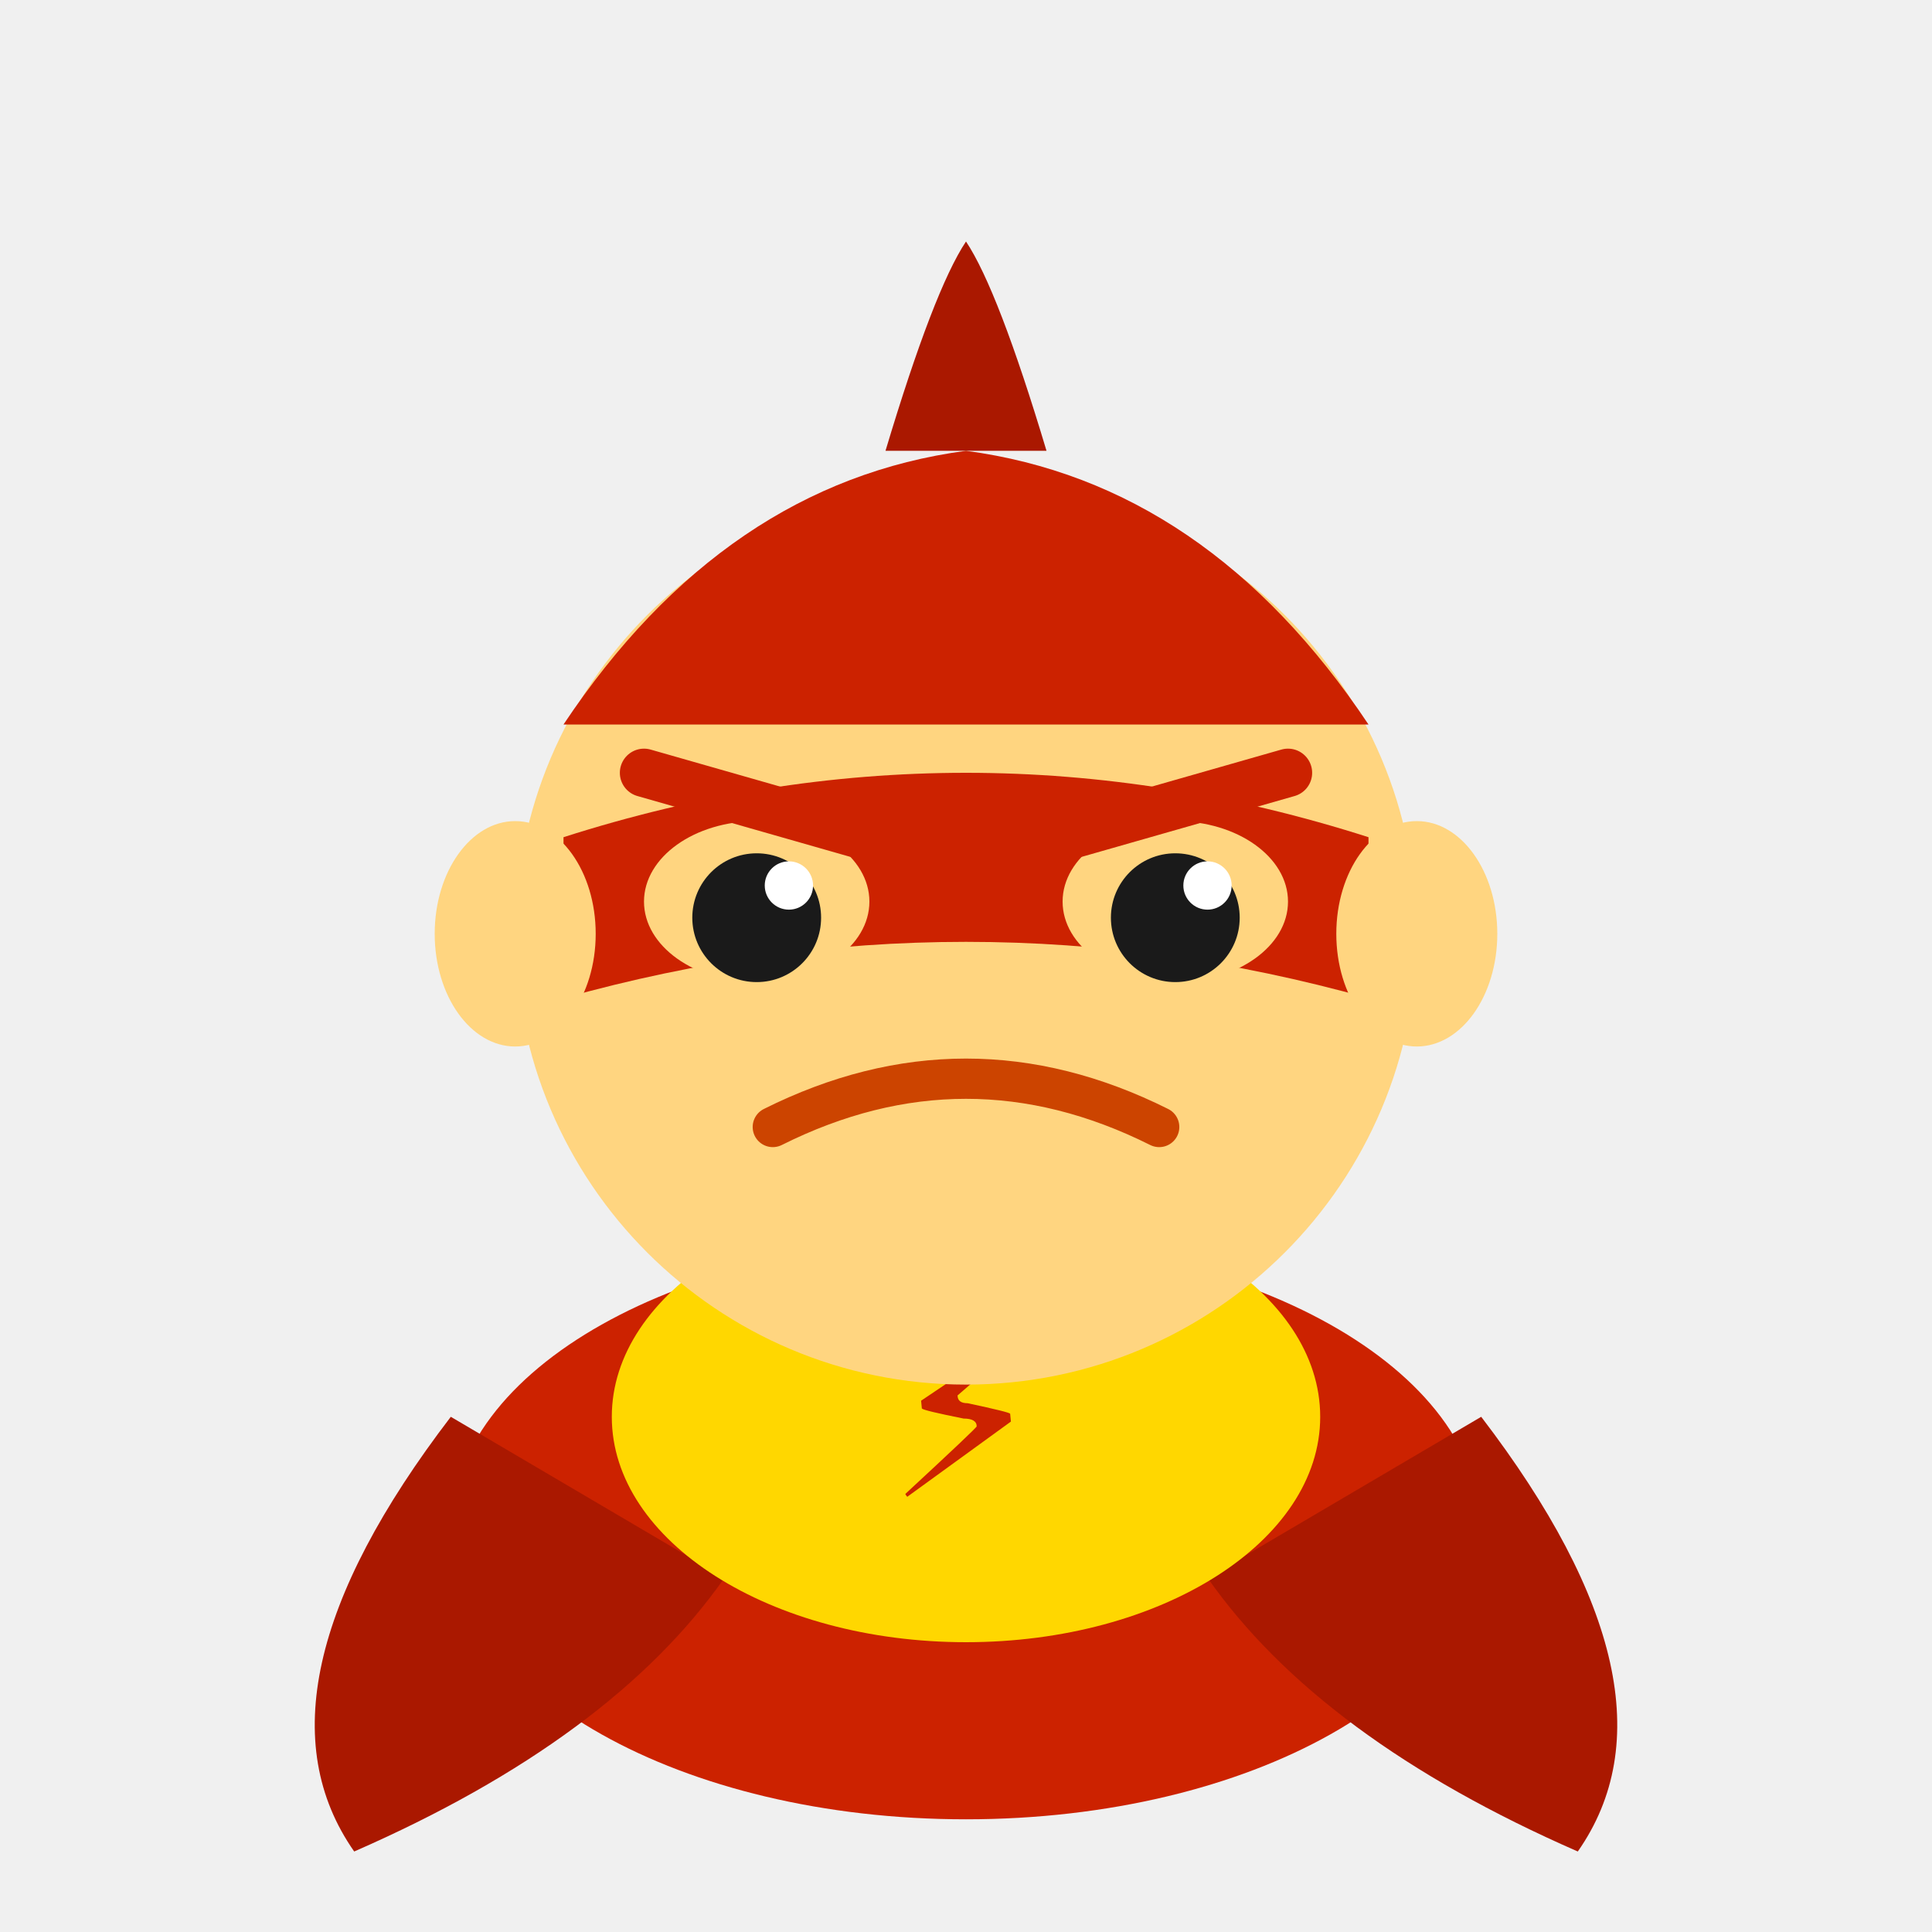
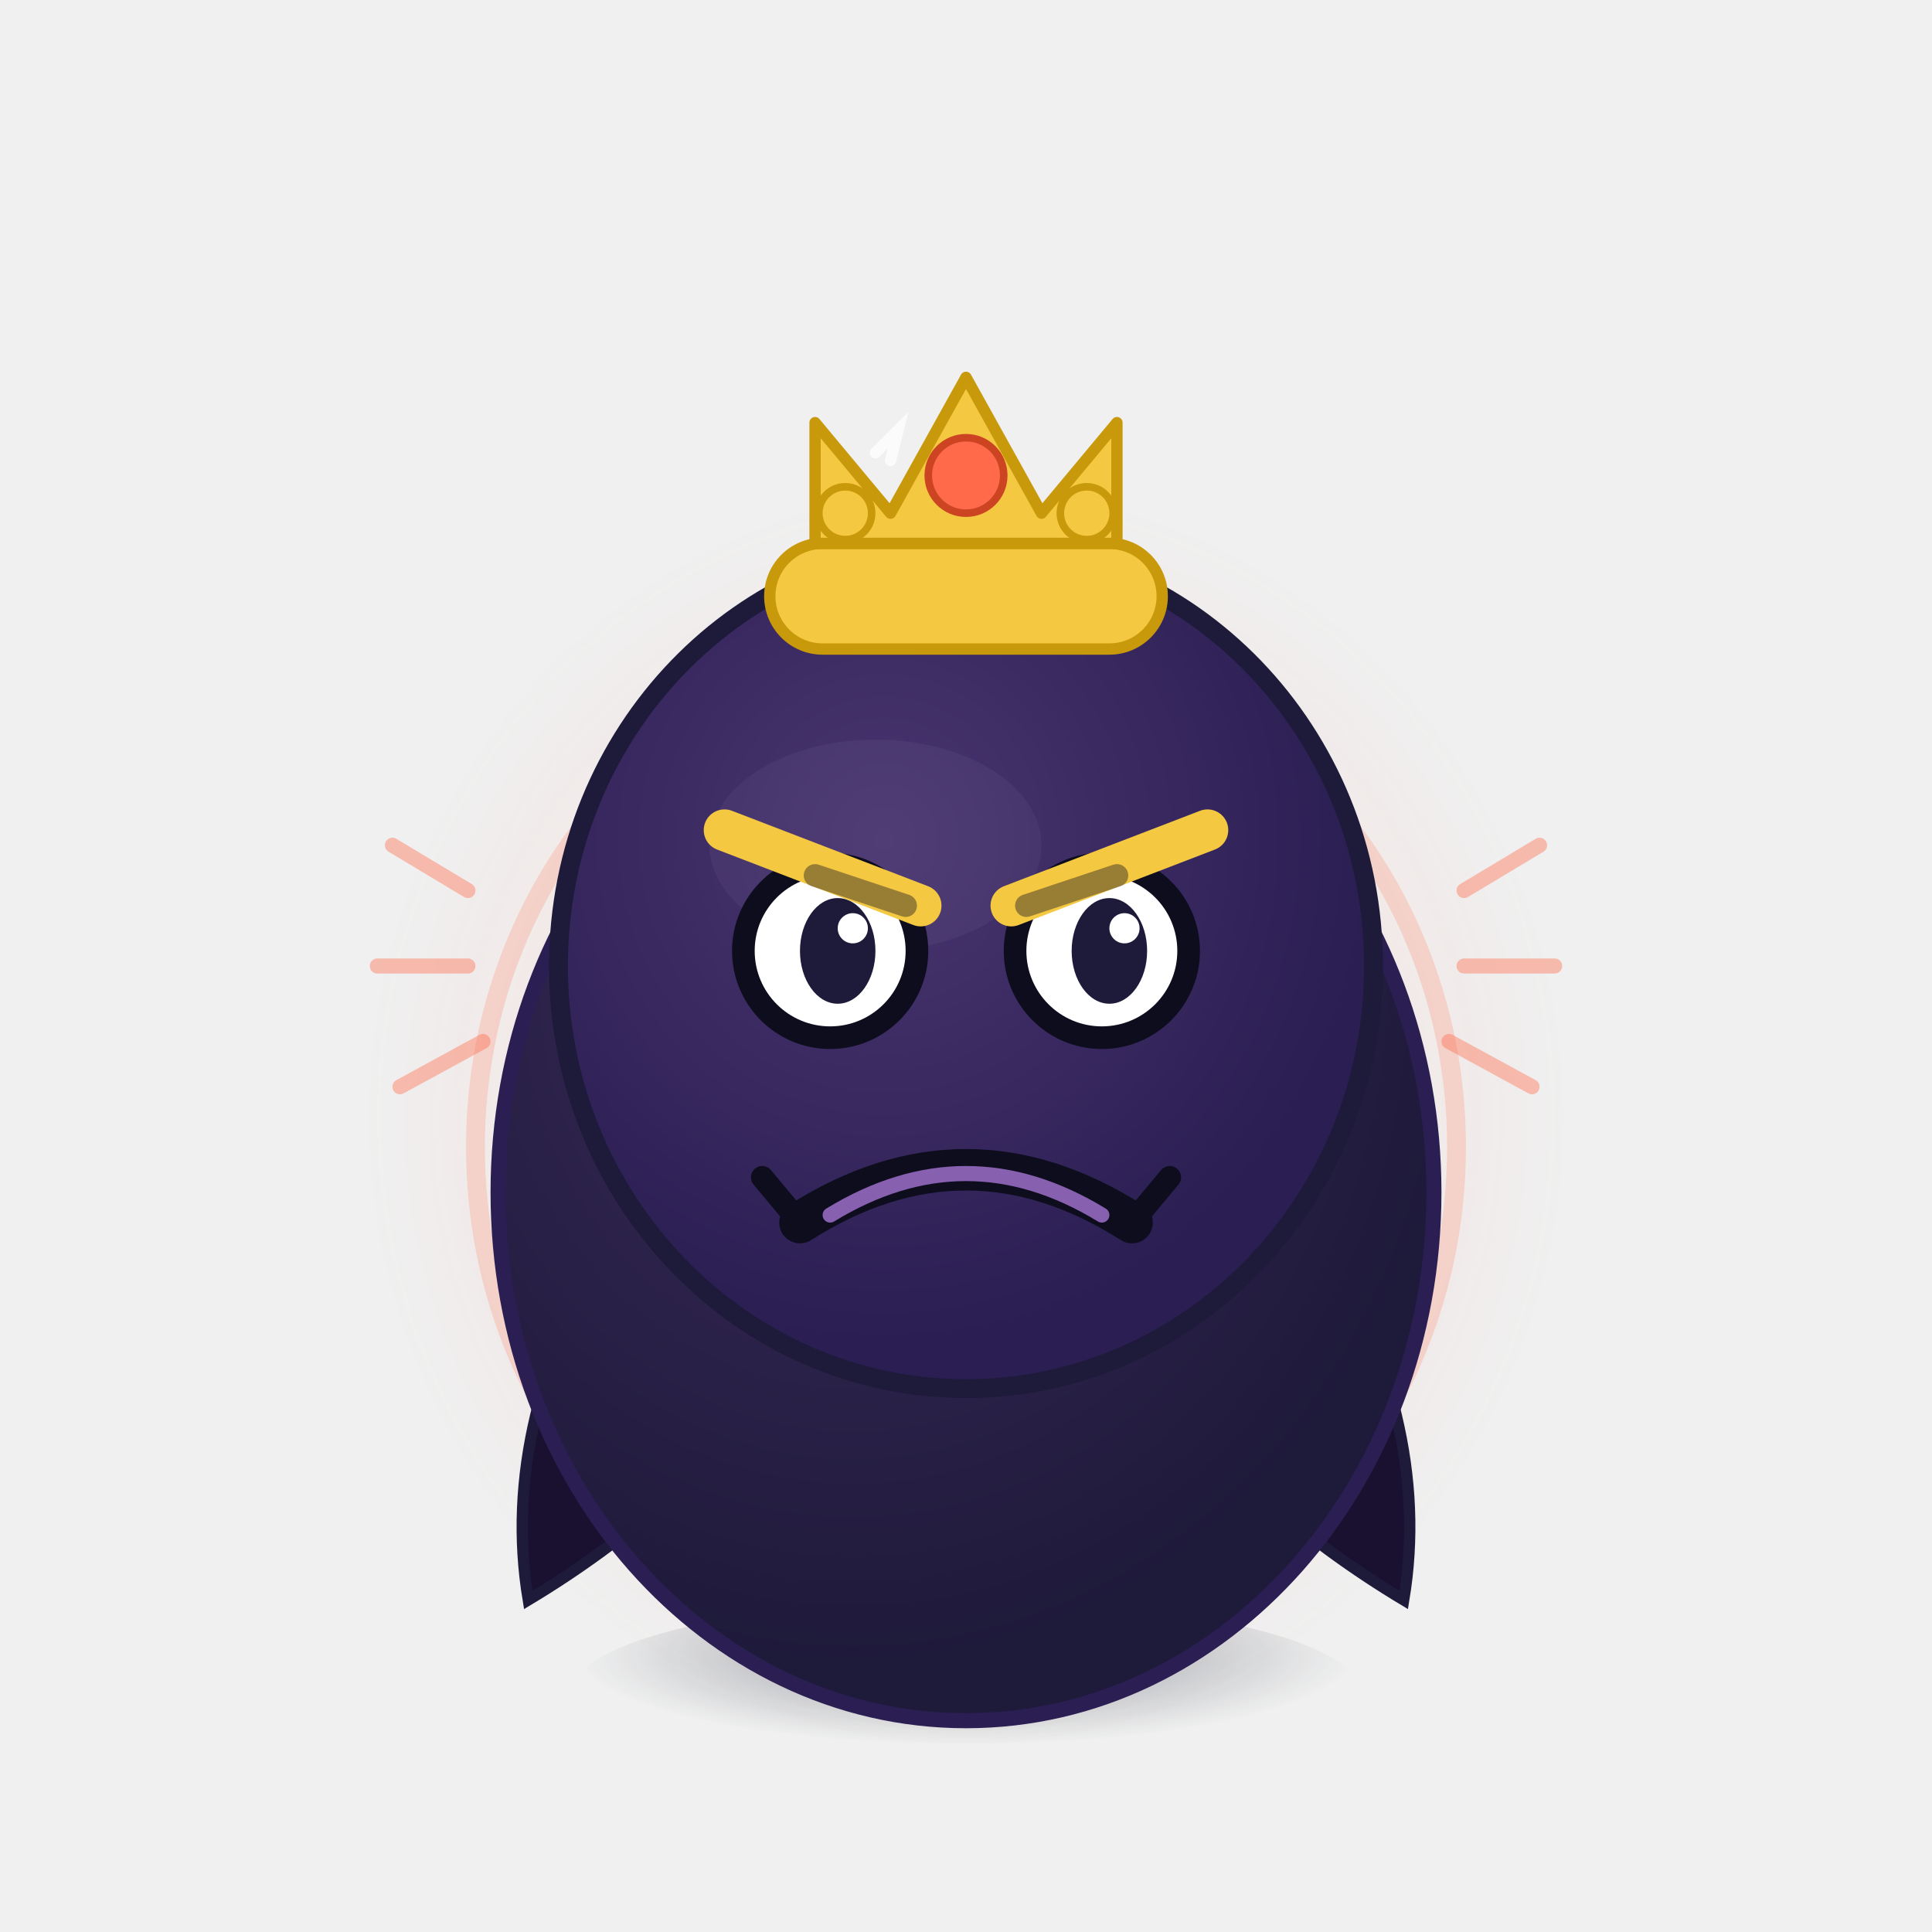
- <svg xmlns="http://www.w3.org/2000/svg" viewBox="0 0 120 120" width="120" height="120">
-   <ellipse cx="60" cy="95" rx="32" ry="18" fill="#CC2200" />
-   <path d="M28 88 Q15 105 22 115 Q38 108 45 98" fill="#AA1800" />
-   <path d="M92 88 Q105 105 98 115 Q82 108 75 98" fill="#AA1800" />
-   <ellipse cx="60" cy="88" rx="22" ry="14" fill="#FFD700" />
-   <text x="60" y="93" font-family="Arial Black" font-size="14" font-weight="900" fill="#CC2200" text-anchor="middle">⚡</text>
-   <circle cx="60" cy="58" r="28" fill="#FFD580" />
-   <path d="M35 52 Q60 44 85 52 L85 62 Q60 55 35 62 Z" fill="#CC2200" />
-   <ellipse cx="47" cy="56" rx="7" ry="5" fill="#FFD580" />
-   <ellipse cx="73" cy="56" rx="7" ry="5" fill="#FFD580" />
-   <circle cx="47" cy="57" r="4" fill="#1A1A1A" />
-   <circle cx="73" cy="57" r="4" fill="#1A1A1A" />
-   <circle cx="49" cy="55" r="1.5" fill="white" />
-   <circle cx="75" cy="55" r="1.5" fill="white" />
-   <path d="M40 48 L54 52" stroke="#CC2200" stroke-width="3" stroke-linecap="round" />
-   <path d="M66 52 L80 48" stroke="#CC2200" stroke-width="3" stroke-linecap="round" />
-   <path d="M48 70 Q60 64 72 70" stroke="#CC4400" stroke-width="2.5" fill="none" stroke-linecap="round" />
-   <ellipse cx="32" cy="58" rx="5" ry="7" fill="#FFD580" />
-   <ellipse cx="88" cy="58" rx="5" ry="7" fill="#FFD580" />
-   <path d="M35 45 Q45 30 60 28 Q75 30 85 45" fill="#CC2200" stroke="none" />
-   <path d="M55 28 Q58 18 60 15 Q62 18 65 28" fill="#AA1800" />
+ <svg xmlns="http://www.w3.org/2000/svg" viewBox="0 0 256 256" fill="none">
+   <defs>
+     <radialGradient id="glow-angry" cx="50%" cy="50%" r="50%">
+       <stop offset="0%" stop-color="#FF6B4A" stop-opacity="0.2" />
+       <stop offset="100%" stop-color="#FF6B4A" stop-opacity="0" />
+     </radialGradient>
+     <radialGradient id="body-grad" cx="38%" cy="30%" r="65%">
+       <stop offset="0%" stop-color="#3A2A5A" />
+       <stop offset="100%" stop-color="#1E1A3A" />
+     </radialGradient>
+     <radialGradient id="face-grad" cx="40%" cy="35%" r="60%">
+       <stop offset="0%" stop-color="#4A3570" />
+       <stop offset="100%" stop-color="#2A1E52" />
+     </radialGradient>
+     <radialGradient id="shadow-grad" cx="50%" cy="30%" r="50%">
+       <stop offset="0%" stop-color="#0D1A2E" stop-opacity="0.4" />
+       <stop offset="100%" stop-color="#0D1A2E" stop-opacity="0" />
+     </radialGradient>
+   </defs>
+   <g id="shadow">
+     <ellipse cx="128" cy="224" rx="52" ry="12" fill="url(#shadow-grad)" />
+   </g>
+   <g id="glow">
+     <ellipse cx="128" cy="148" rx="80" ry="84" fill="url(#glow-angry)" />
+     <ellipse cx="128" cy="152" rx="65" ry="68" fill="none" stroke="#FF6B4A" stroke-width="2.5" stroke-opacity="0.2" />
+     <path d="M62 118 L52 112 M62 128 L50 128 M64 138 L53 144" stroke="#FF6B4A" stroke-width="2" stroke-linecap="round" stroke-opacity="0.4" />
+     <path d="M194 118 L204 112 M194 128 L206 128 M192 138 L203 144" stroke="#FF6B4A" stroke-width="2" stroke-linecap="round" stroke-opacity="0.4" />
+   </g>
+   <g id="cape">
+     <path d="M82 162 Q66 188 70 212 Q90 200 104 182" fill="#1A1030" stroke="#1E1A3A" stroke-width="1.5" />
+     <path d="M174 162 Q190 188 186 212 Q166 200 152 182" fill="#1A1030" stroke="#1E1A3A" stroke-width="1.5" />
+     <path d="M84 155 Q128 168 172 155 L168 170 Q128 183 88 170 Z" fill="#1E1A3A" stroke="#FF6B4A" stroke-width="2" stroke-opacity="0.55" />
+     <path d="M84 155 Q128 168 172 155" fill="none" stroke="#FF6B4A" stroke-width="3" stroke-linecap="round" stroke-opacity="0.75" />
+   </g>
+   <g id="body">
+     <ellipse cx="128" cy="158" rx="62" ry="70" fill="url(#body-grad)" stroke="#2A1E52" stroke-width="2" />
+     <ellipse cx="114" cy="128" rx="18" ry="10" fill="#FF6B4A" fill-opacity="0.10" transform="rotate(-15 114 128)" />
+     <path d="M128 138 L134 148 L128 158 L122 148 Z" fill="#F5C842" fill-opacity="0.9" stroke="#C8990A" stroke-width="1.5" />
+     <path d="M128 141 L132 148 L128 155 L124 148 Z" fill="#FFE07A" fill-opacity="0.6" />
+   </g>
+   <g id="face">
+     <ellipse cx="128" cy="128" rx="54" ry="56" fill="url(#face-grad)" stroke="#1E1A3A" stroke-width="2.5" />
+     <ellipse cx="116" cy="112" rx="22" ry="14" fill="#FFFFFF" fill-opacity="0.04" />
+   </g>
+   <g id="eyes">
+     <ellipse cx="110" cy="126" rx="13" ry="13" fill="#0D0D1E" />
+     <ellipse cx="110" cy="126" rx="10" ry="10" fill="#FFFFFF" />
+     <ellipse cx="111" cy="126" rx="5" ry="7" fill="#1E1A3A" />
+     <ellipse cx="113" cy="123" rx="2" ry="2" fill="#FFFFFF" />
+     <ellipse cx="146" cy="126" rx="13" ry="13" fill="#0D0D1E" />
+     <ellipse cx="146" cy="126" rx="10" ry="10" fill="#FFFFFF" />
+     <ellipse cx="147" cy="126" rx="5" ry="7" fill="#1E1A3A" />
+     <ellipse cx="149" cy="123" rx="2" ry="2" fill="#FFFFFF" />
+     <path d="M96 110 L122 120" fill="none" stroke="#F5C842" stroke-width="5.5" stroke-linecap="round" />
+     <path d="M134 120 L160 110" fill="none" stroke="#F5C842" stroke-width="5.5" stroke-linecap="round" />
+     <path d="M108 116 L120 120" fill="none" stroke="#0D0D1E" stroke-width="3" stroke-linecap="round" stroke-opacity="0.4" />
+     <path d="M136 120 L148 116" fill="none" stroke="#0D0D1E" stroke-width="3" stroke-linecap="round" stroke-opacity="0.4" />
+   </g>
+   <g id="mouth">
+     <path d="M106 162 Q128 148 150 162" fill="none" stroke="#0D0D1E" stroke-width="5.5" stroke-linecap="round" />
+     <path d="M110 161 Q128 150 146 161" fill="none" stroke="#8860B0" stroke-width="2" stroke-linecap="round" />
+     <path d="M106 162 L101 156" stroke="#0D0D1E" stroke-width="3" stroke-linecap="round" />
+     <path d="M150 162 L155 156" stroke="#0D0D1E" stroke-width="3" stroke-linecap="round" />
+   </g>
+   <g id="crown">
+     <rect x="102" y="72" width="52" height="14" rx="7" fill="#F5C842" stroke="#C8990A" stroke-width="1.5" />
+     <path d="M108 72 L108 56 L118 68 L128 50 L138 68 L148 56 L148 72 Z" fill="#F5C842" stroke="#C8990A" stroke-width="1.5" stroke-linejoin="round" />
+     <ellipse cx="128" cy="63" rx="5" ry="5" fill="#FF6B4A" stroke="#CC4422" stroke-width="1" />
+     <ellipse cx="112" cy="68" rx="3.5" ry="3.5" fill="#F5C842" stroke="#C8990A" stroke-width="1" />
+     <ellipse cx="144" cy="68" rx="3.5" ry="3.5" fill="#F5C842" stroke="#C8990A" stroke-width="1" />
+     <path d="M116 60 L119 57 L118 61" fill="none" stroke="#FFFFFF" stroke-width="1.5" stroke-linecap="round" stroke-opacity="0.7" />
+   </g>
</svg>
